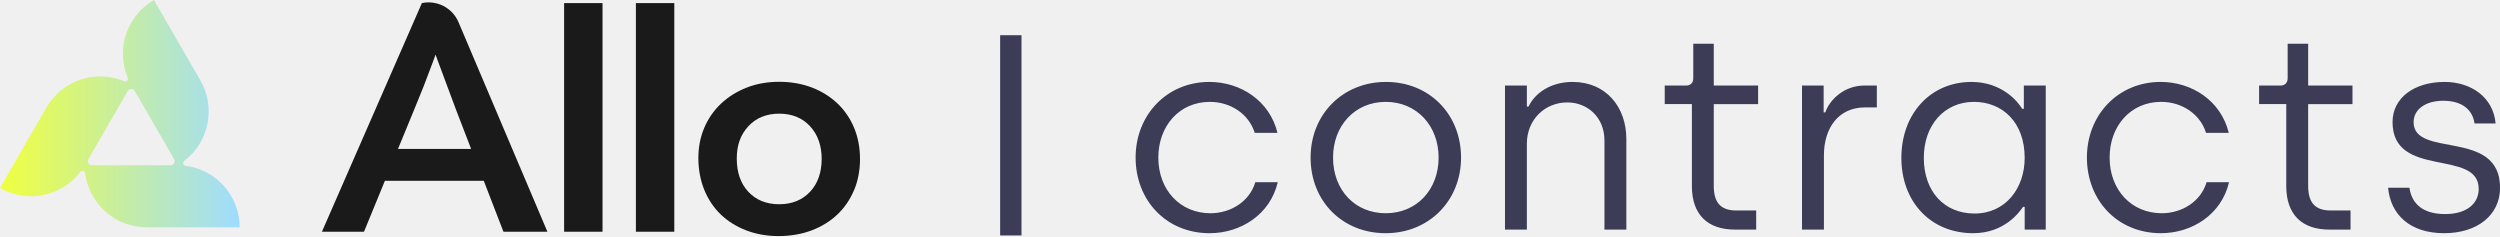
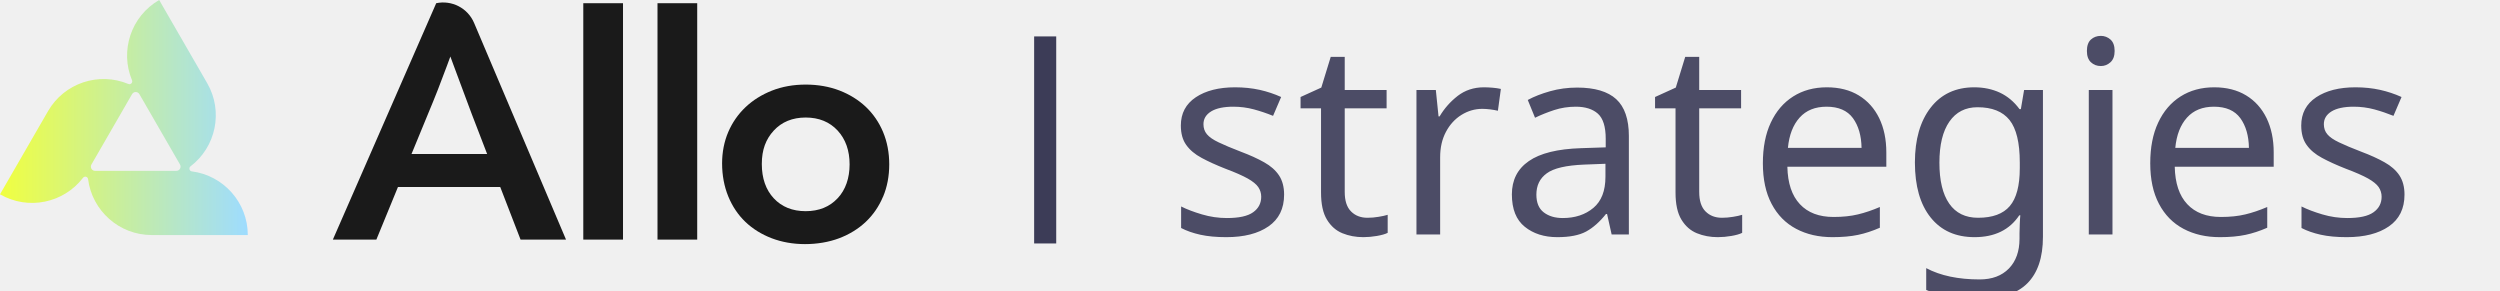
- <svg xmlns="http://www.w3.org/2000/svg" width="300" height="28.33" version="1.1" viewBox="0 0 300 28.33" id="svg452">
+ <svg xmlns="http://www.w3.org/2000/svg" width="290.138" height="33.718" version="1.1" viewBox="0 0 290.138 33.718" id="svg452">
  <defs id="defs434">
    <style id="style427">.cls-1{fill:#fff;}</style>
-     <linearGradient id="linear-gradient" x2="514.22" y1="243.89" y2="243.89" gradientTransform="scale(.055923)" gradientUnits="userSpaceOnUse">
+     <linearGradient id="linear-gradient" x2="514.22" y1="243.89" y2="243.89" gradientTransform="scale(0.055923)" gradientUnits="userSpaceOnUse">
      <stop stop-color="#f0ff40" offset="0" id="stop429" />
      <stop stop-color="#9edcff" offset="1" id="stop431" />
    </linearGradient>
    <linearGradient id="linear-gradient-3" x1="0" y1="243.89" x2="514.22" y2="243.89" gradientUnits="userSpaceOnUse" gradientTransform="matrix(0.05592354,0,0,0.05592354,0,-9e-6)">
      <stop offset="0" stop-color="#f0ff40" id="stop217" />
      <stop offset="1" stop-color="#9edcff" id="stop219" />
    </linearGradient>
  </defs>
-   <g transform="scale(.055923)" id="g444" style="fill:#1a1a1a">
-     <path class="cls-1" d="m1292.9 6.66h-82.41v490.58h82.41z" id="path436" style="fill:#1a1a1a" />
-     <path class="cls-1" d="m1446.9 6.66h-82.41v490.58h82.41z" id="path438" style="fill:#1a1a1a" />
-     <path class="cls-1" d="m1832.6 408.27c8.54-20.25 12.81-42.79 12.81-67.17s-4.34-46.91-12.81-67.17c-8.46-20.18-20.53-37.71-35.76-52.14-15.3-14.44-33.77-25.92-54.81-34.03-21.19-8.1-44.74-12.23-70.05-12.23s-48.86 4.2-69.98 12.52c-21.11 8.32-39.58 19.89-54.89 34.39-15.23 14.44-27.3 31.74-35.76 51.48s-12.8 41.69-12.8 65.11c0 24.82 4.34 47.87 12.8 68.57 8.46 20.62 20.38 38.37 35.47 52.81 15.08 14.44 33.4 25.85 54.45 33.95 21.19 8.1 44.52 12.23 69.39 12.23s49.59-4.12 71-12.23c21.26-8.1 39.81-19.52 55.11-34.02 15.23-14.44 27.3-31.96 35.76-52.15zm-94.33 3.17c-16.55 17.82-38.85 26.81-66.29 26.81s-49.74-8.98-66.29-26.81c-16.41-17.6-24.73-41.54-24.73-71.07s8.32-51.48 24.73-69.3c16.55-18.04 38.92-27.18 66.37-27.18s49.74 9.13 66.37 27.18c16.41 17.9 24.72 41.39 24.72 69.97s-8.31 52.73-24.72 70.33l-0.15 0.07z" id="path440" style="fill:#1a1a1a" />
-     <path class="cls-1" d="m990.47 63.15-6.6-15.55c-13.26-31.23-46.63-47.75-78.61-40.94l-7.34 16.8s-207.14 473.78-207.14 473.78h90.28l42.97-104.66 1.84-4.57h212.2l1.84 4.71 40.39 104.51h94.33zm-136.49 256.45 4.2-10.16 30.09-73.06c7.14-17.01 13.98-33.88 20.38-50.16 6.33-16.2 12.73-33.07 19.06-50.16l6.91-18.78 6.92 18.78c6.4 17.45 12.73 34.39 18.69 50.23 6.25 16.57 12.51 33.36 18.76 50.3l28.11 72.99 3.83 10.02z" id="path442" style="fill:#1a1a1a" />
+   <g transform="scale(0.055923)" id="g444" style="fill:#1a1a1a">
+     <path class="cls-1" d="m 1292.9,6.66 h -82.41 v 490.58 h 82.41 z" id="path436" style="fill:#1a1a1a" />
+     <path class="cls-1" d="m 1446.9,6.66 h -82.41 v 490.58 h 82.41 z" id="path438" style="fill:#1a1a1a" />
+     <path class="cls-1" d="m 1832.6,408.27 c 8.54,-20.25 12.81,-42.79 12.81,-67.17 0,-24.38 -4.34,-46.91 -12.81,-67.17 -8.46,-20.18 -20.53,-37.71 -35.76,-52.14 -15.3,-14.44 -33.77,-25.92 -54.81,-34.03 -21.19,-8.1 -44.74,-12.23 -70.05,-12.23 -25.31,0 -48.86,4.2 -69.98,12.52 -21.11,8.32 -39.58,19.89 -54.89,34.39 -15.23,14.44 -27.3,31.74 -35.76,51.48 -8.46,19.74 -12.8,41.69 -12.8,65.11 0,24.82 4.34,47.87 12.8,68.57 8.46,20.62 20.38,38.37 35.47,52.81 15.08,14.44 33.4,25.85 54.45,33.95 21.19,8.1 44.52,12.23 69.39,12.23 24.87,0 49.59,-4.12 71,-12.23 21.26,-8.1 39.81,-19.52 55.11,-34.02 15.23,-14.44 27.3,-31.96 35.76,-52.15 z m -94.33,3.17 c -16.55,17.82 -38.85,26.81 -66.29,26.81 -27.44,0 -49.74,-8.98 -66.29,-26.81 -16.41,-17.6 -24.73,-41.54 -24.73,-71.07 0,-29.53 8.32,-51.48 24.73,-69.3 16.55,-18.04 38.92,-27.18 66.37,-27.18 27.45,0 49.74,9.13 66.37,27.18 16.41,17.9 24.72,41.39 24.72,69.97 0,28.58 -8.31,52.73 -24.72,70.33 l -0.15,0.07 z" id="path440" style="fill:#1a1a1a" />
+     <path class="cls-1" d="M 990.47,63.15 983.87,47.6 C 970.61,16.37 937.24,-0.15 905.26,6.66 l -7.34,16.8 c 0,0 -207.14,473.78 -207.14,473.78 h 90.28 l 42.97,-104.66 1.84,-4.57 h 212.2 l 1.84,4.71 40.39,104.51 h 94.33 z m -136.49,256.45 4.2,-10.16 30.09,-73.06 c 7.14,-17.01 13.98,-33.88 20.38,-50.16 6.33,-16.2 12.73,-33.07 19.06,-50.16 l 6.91,-18.78 6.92,18.78 c 6.4,17.45 12.73,34.39 18.69,50.23 6.25,16.57 12.51,33.36 18.76,50.3 l 28.11,72.99 3.83,10.02 z" id="path442" style="fill:#1a1a1a" />
  </g>
-   <path d="m145.15 27.983c-5.22 0-8.877-3.956-8.877-9.076 0-5.12 3.757-9.076 8.845-9.076 3.757 0 7.248 2.261 8.18 6.117h-2.727c-0.699-2.261-2.893-3.723-5.387-3.723-3.691 0-6.185 2.926-6.185 6.682 0 3.89 2.626 6.682 6.251 6.682 2.494 0 4.722-1.463 5.387-3.723h2.693c-0.898 3.856-4.422 6.117-8.18 6.117zm21.132 0c-5.186 0-9.01-3.823-9.01-9.076 0-5.219 3.89-9.076 9.044-9.076 5.22 0 9.01 3.89 9.01 9.076 0 5.186-3.856 9.076-9.044 9.076zm0-2.394c3.725 0 6.351-2.826 6.351-6.682 0-3.823-2.626-6.682-6.351-6.682-3.724 0-6.317 2.892-6.317 6.682 0 3.89 2.626 6.682 6.317 6.682zm14.316 1.961v-17.287h2.627v2.527h0.199c0.731-1.562 2.594-2.959 5.287-2.959 4.024 0 6.451 3.025 6.451 6.848v10.871h-2.628v-10.705c0-2.759-2.028-4.554-4.455-4.554-2.727 0-4.855 2.094-4.855 4.954v10.306zm27.582 0c-3.192 0-5.154-1.729-5.154-5.219v-9.84h-3.259v-2.227h2.594c0.466 0 0.832-0.299 0.832-0.864v-4.155h2.46v5.02h5.321v2.227h-5.321v9.807c0 1.862 0.699 2.959 2.693 2.959h2.395v2.294zm8.063 0v-17.287h2.594v3.225h0.199c0.499-1.463 2.194-3.225 4.722-3.225h1.463v2.626h-1.429c-3.159 0-4.922 2.46-4.922 5.751v8.909zm20.533 0.432c-5.088 0-8.612-3.757-8.612-9.042 0-5.319 3.525-9.109 8.413-9.109 3.625 0 5.552 2.327 6.085 3.225h0.199v-2.792h2.628v17.287h-2.527v-2.726h-0.199c-0.432 0.632-2.228 3.158-5.986 3.158zm0.167-2.36c3.757 0 6.018-3.059 6.018-6.682 0-4.255-2.66-6.715-6.085-6.715-3.558 0-6.018 2.792-6.018 6.715 0 4.056 2.46 6.682 6.085 6.682zm22.362 2.36c-5.22 0-8.877-3.956-8.877-9.076 0-5.12 3.756-9.076 8.844-9.076 3.757 0 7.249 2.261 8.18 6.117h-2.727c-0.698-2.261-2.892-3.723-5.387-3.723-3.69 0-6.185 2.926-6.185 6.682 0 3.89 2.628 6.682 6.252 6.682 2.494 0 4.721-1.463 5.386-3.723h2.694c-0.898 3.856-4.422 6.117-8.18 6.117zm20.2-0.432c-3.191 0-5.154-1.729-5.154-5.219v-9.84h-3.258v-2.227h2.593c0.466 0 0.832-0.299 0.832-0.864v-4.155h2.461v5.02h5.319v2.227h-5.319v9.807c0 1.862 0.698 2.959 2.693 2.959h2.393v2.294zm13.783 0.432c-4.089 0-6.418-2.227-6.717-5.452h2.56c0.299 2.061 1.763 3.158 4.29 3.158 2.594 0 4.023-1.263 4.023-3.025 0-4.854-10.34-1.164-10.34-8.012 0-2.926 2.626-4.82 6.251-4.82 3.192 0 5.853 1.862 6.118 4.987h-2.527c-0.233-1.629-1.463-2.726-3.757-2.726-2.161 0-3.557 1.064-3.557 2.56 0 4.388 10.374 0.731 10.374 7.879 0 3.258-2.694 5.452-6.717 5.452z" fill="#282846" opacity=".9" stroke-width="1.165" id="path446" />
-   <path d="m122.58 28.254h-2.562v-24.028h2.562z" fill="#282846" opacity=".9" stroke-width="1.165" id="path448" />
+   <path d="m 122.58,28.254 h -2.562 V 4.226 h 2.562 z" fill="#282846" opacity="0.9" stroke-width="1.165" id="path448" />
  <path class="cls-1" d="m 22.268,19.891 c -0.292,-0.037 -0.391,-0.408 -0.157,-0.586 2.943,-2.236 3.832,-6.365 1.936,-9.65 L 18.473,0 v 0 c -3.282,1.895 -4.576,5.91 -3.151,9.316 0.114,0.271 -0.158,0.542 -0.429,0.429 -3.406,-1.425 -7.423,-0.131 -9.318,3.151 L 0,22.551 v 0 c 3.278,1.892 7.396,1.01 9.636,-1.918 0.178,-0.233 0.548,-0.134 0.586,0.157 0.471,3.66 3.599,6.488 7.387,6.488 H 28.757 c 0,-3.788 -2.829,-6.916 -6.489,-7.387 z m -1.802,-0.061 h -9.429 c -0.379,0 -0.615,-0.41 -0.426,-0.738 l 4.714,-8.165 c 0.189,-0.328 0.663,-0.328 0.852,0 l 4.714,8.165 c 0.19,0.328 -0.048,0.738 -0.426,0.738 z" id="path224" style="fill:url(#linear-gradient-3);stroke-width:0.056" />
+   <text xml:space="preserve" style="font-style:normal;font-weight:normal;font-size:31.286px;line-height:1.25;font-family:sans-serif;fill:#272746;fill-opacity:0.812;stroke:none;stroke-width:0.782" x="135.449" y="27.21" id="text1958">
+     <tspan id="tspan1956" x="135.449" y="27.21" style="fill:#272746;fill-opacity:0.812;stroke-width:0.782">strategies</tspan>
+   </text>
</svg>
